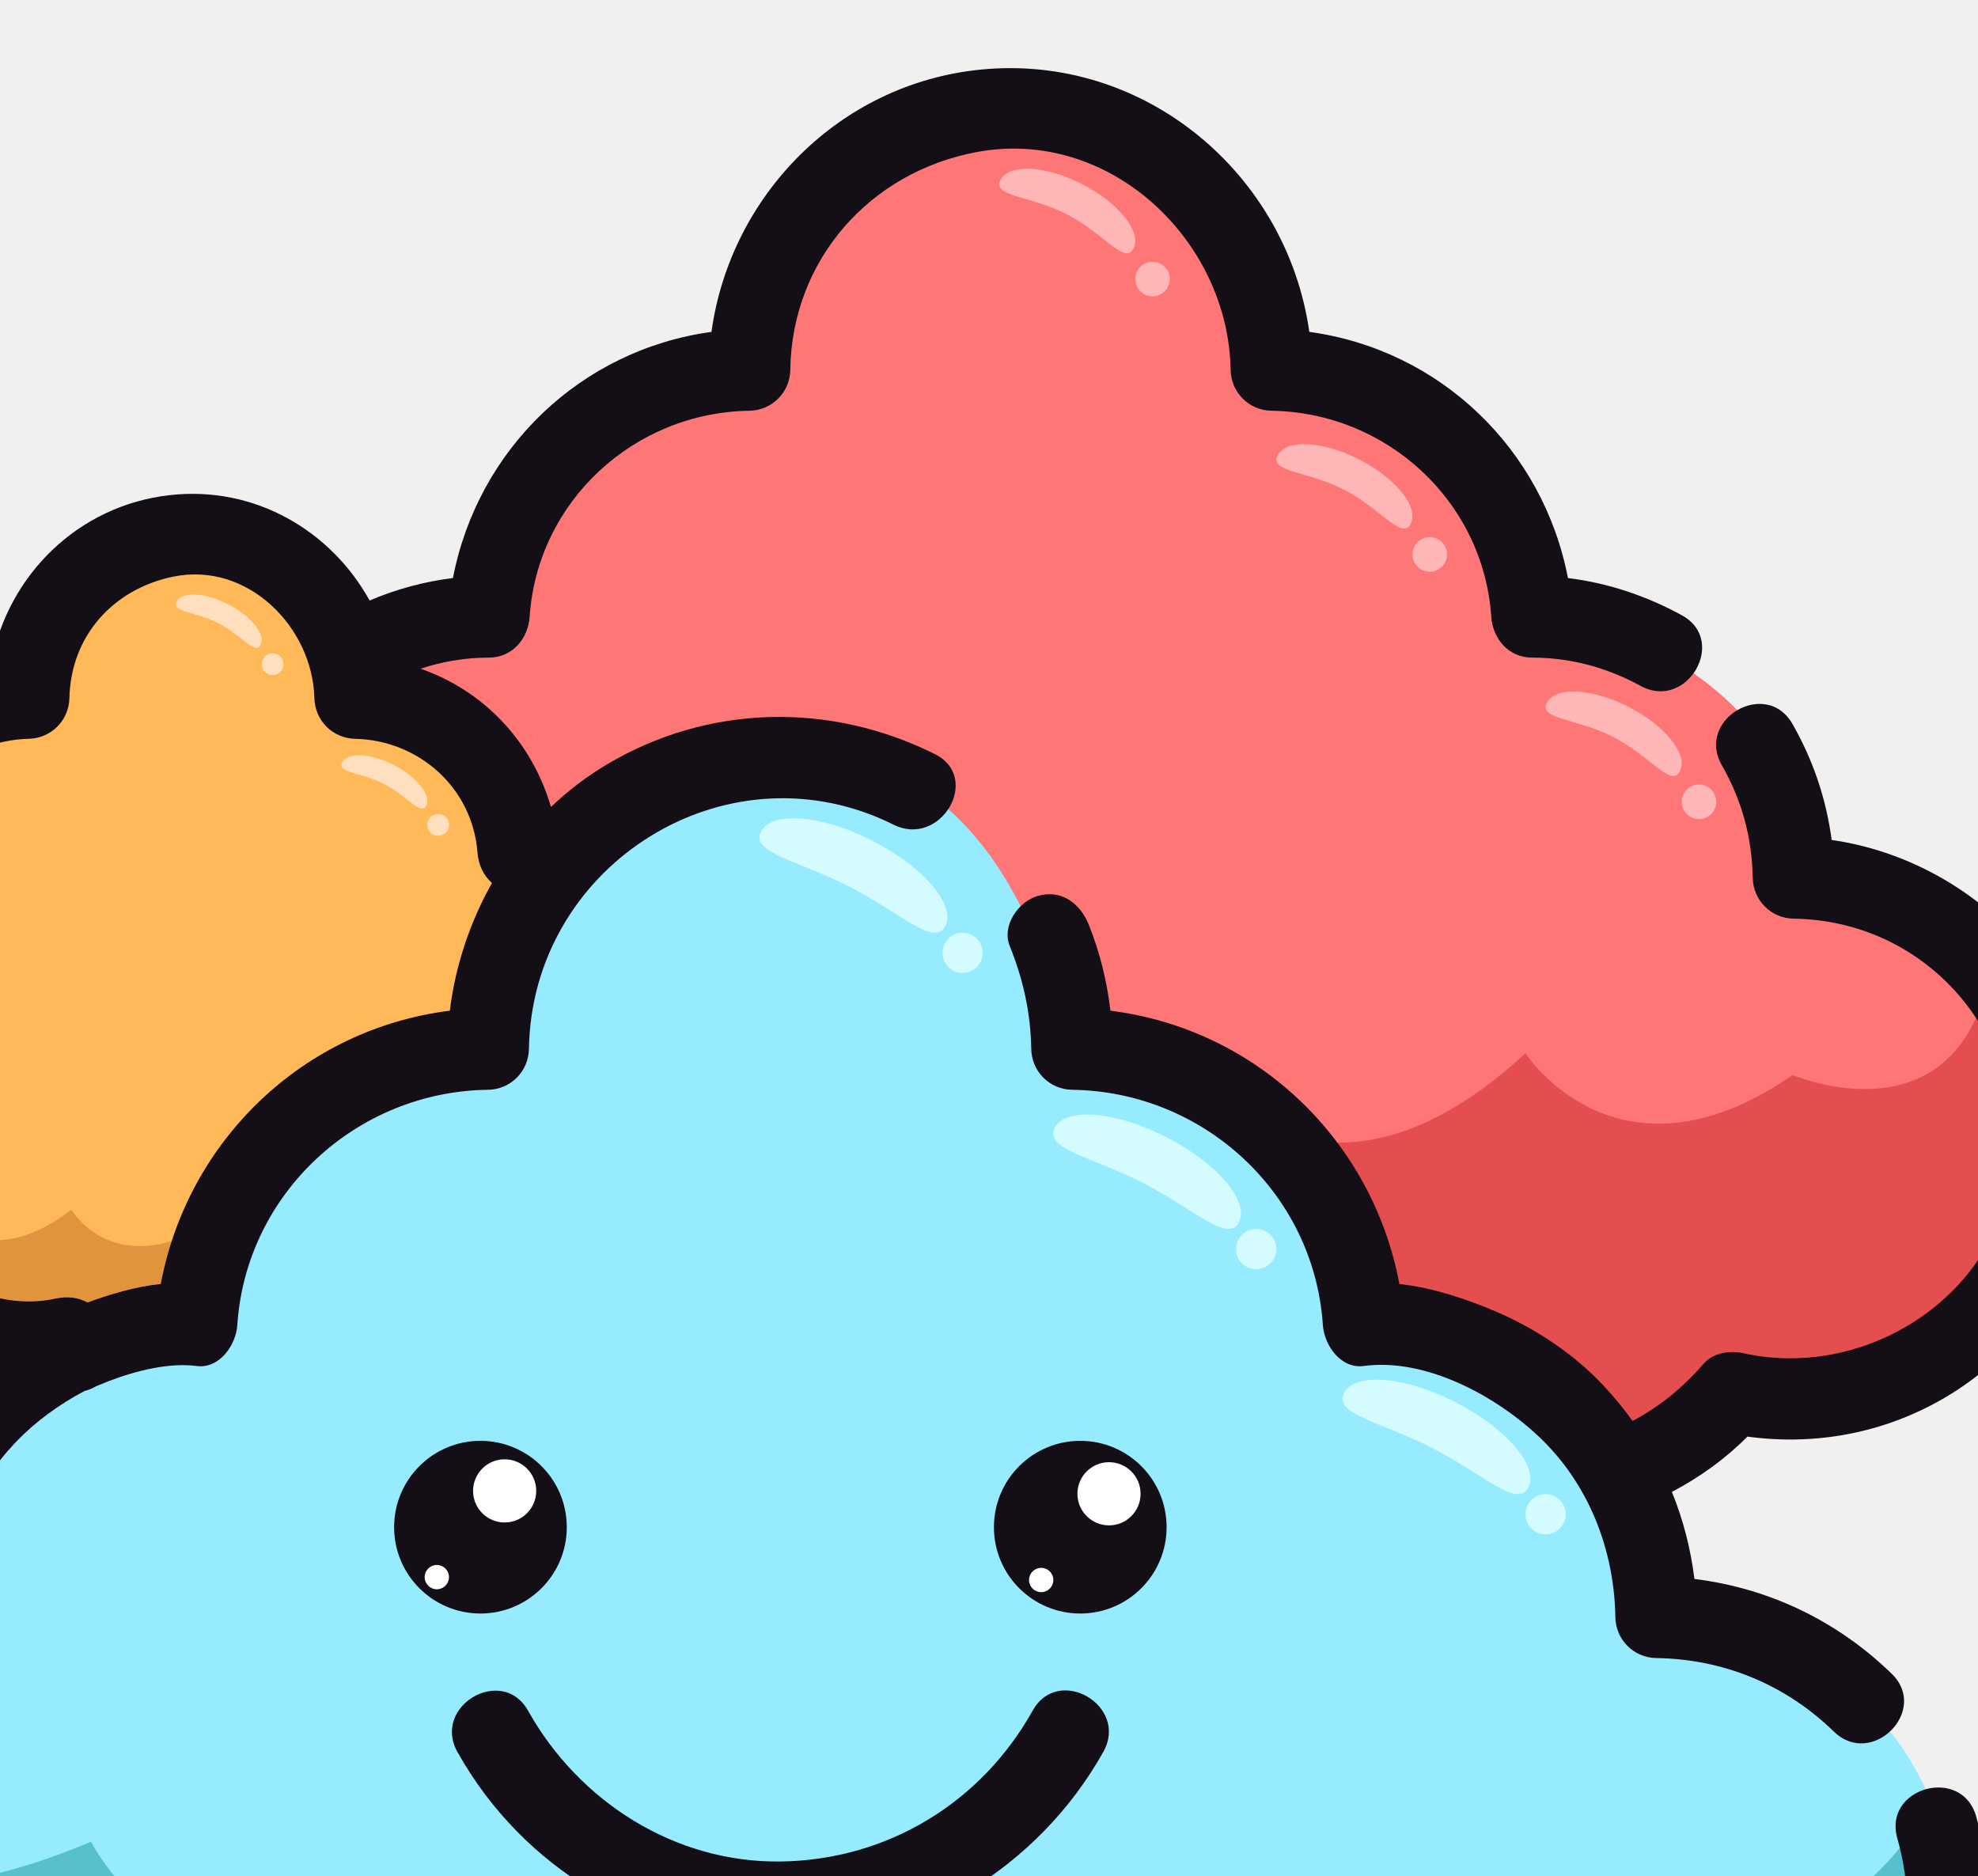
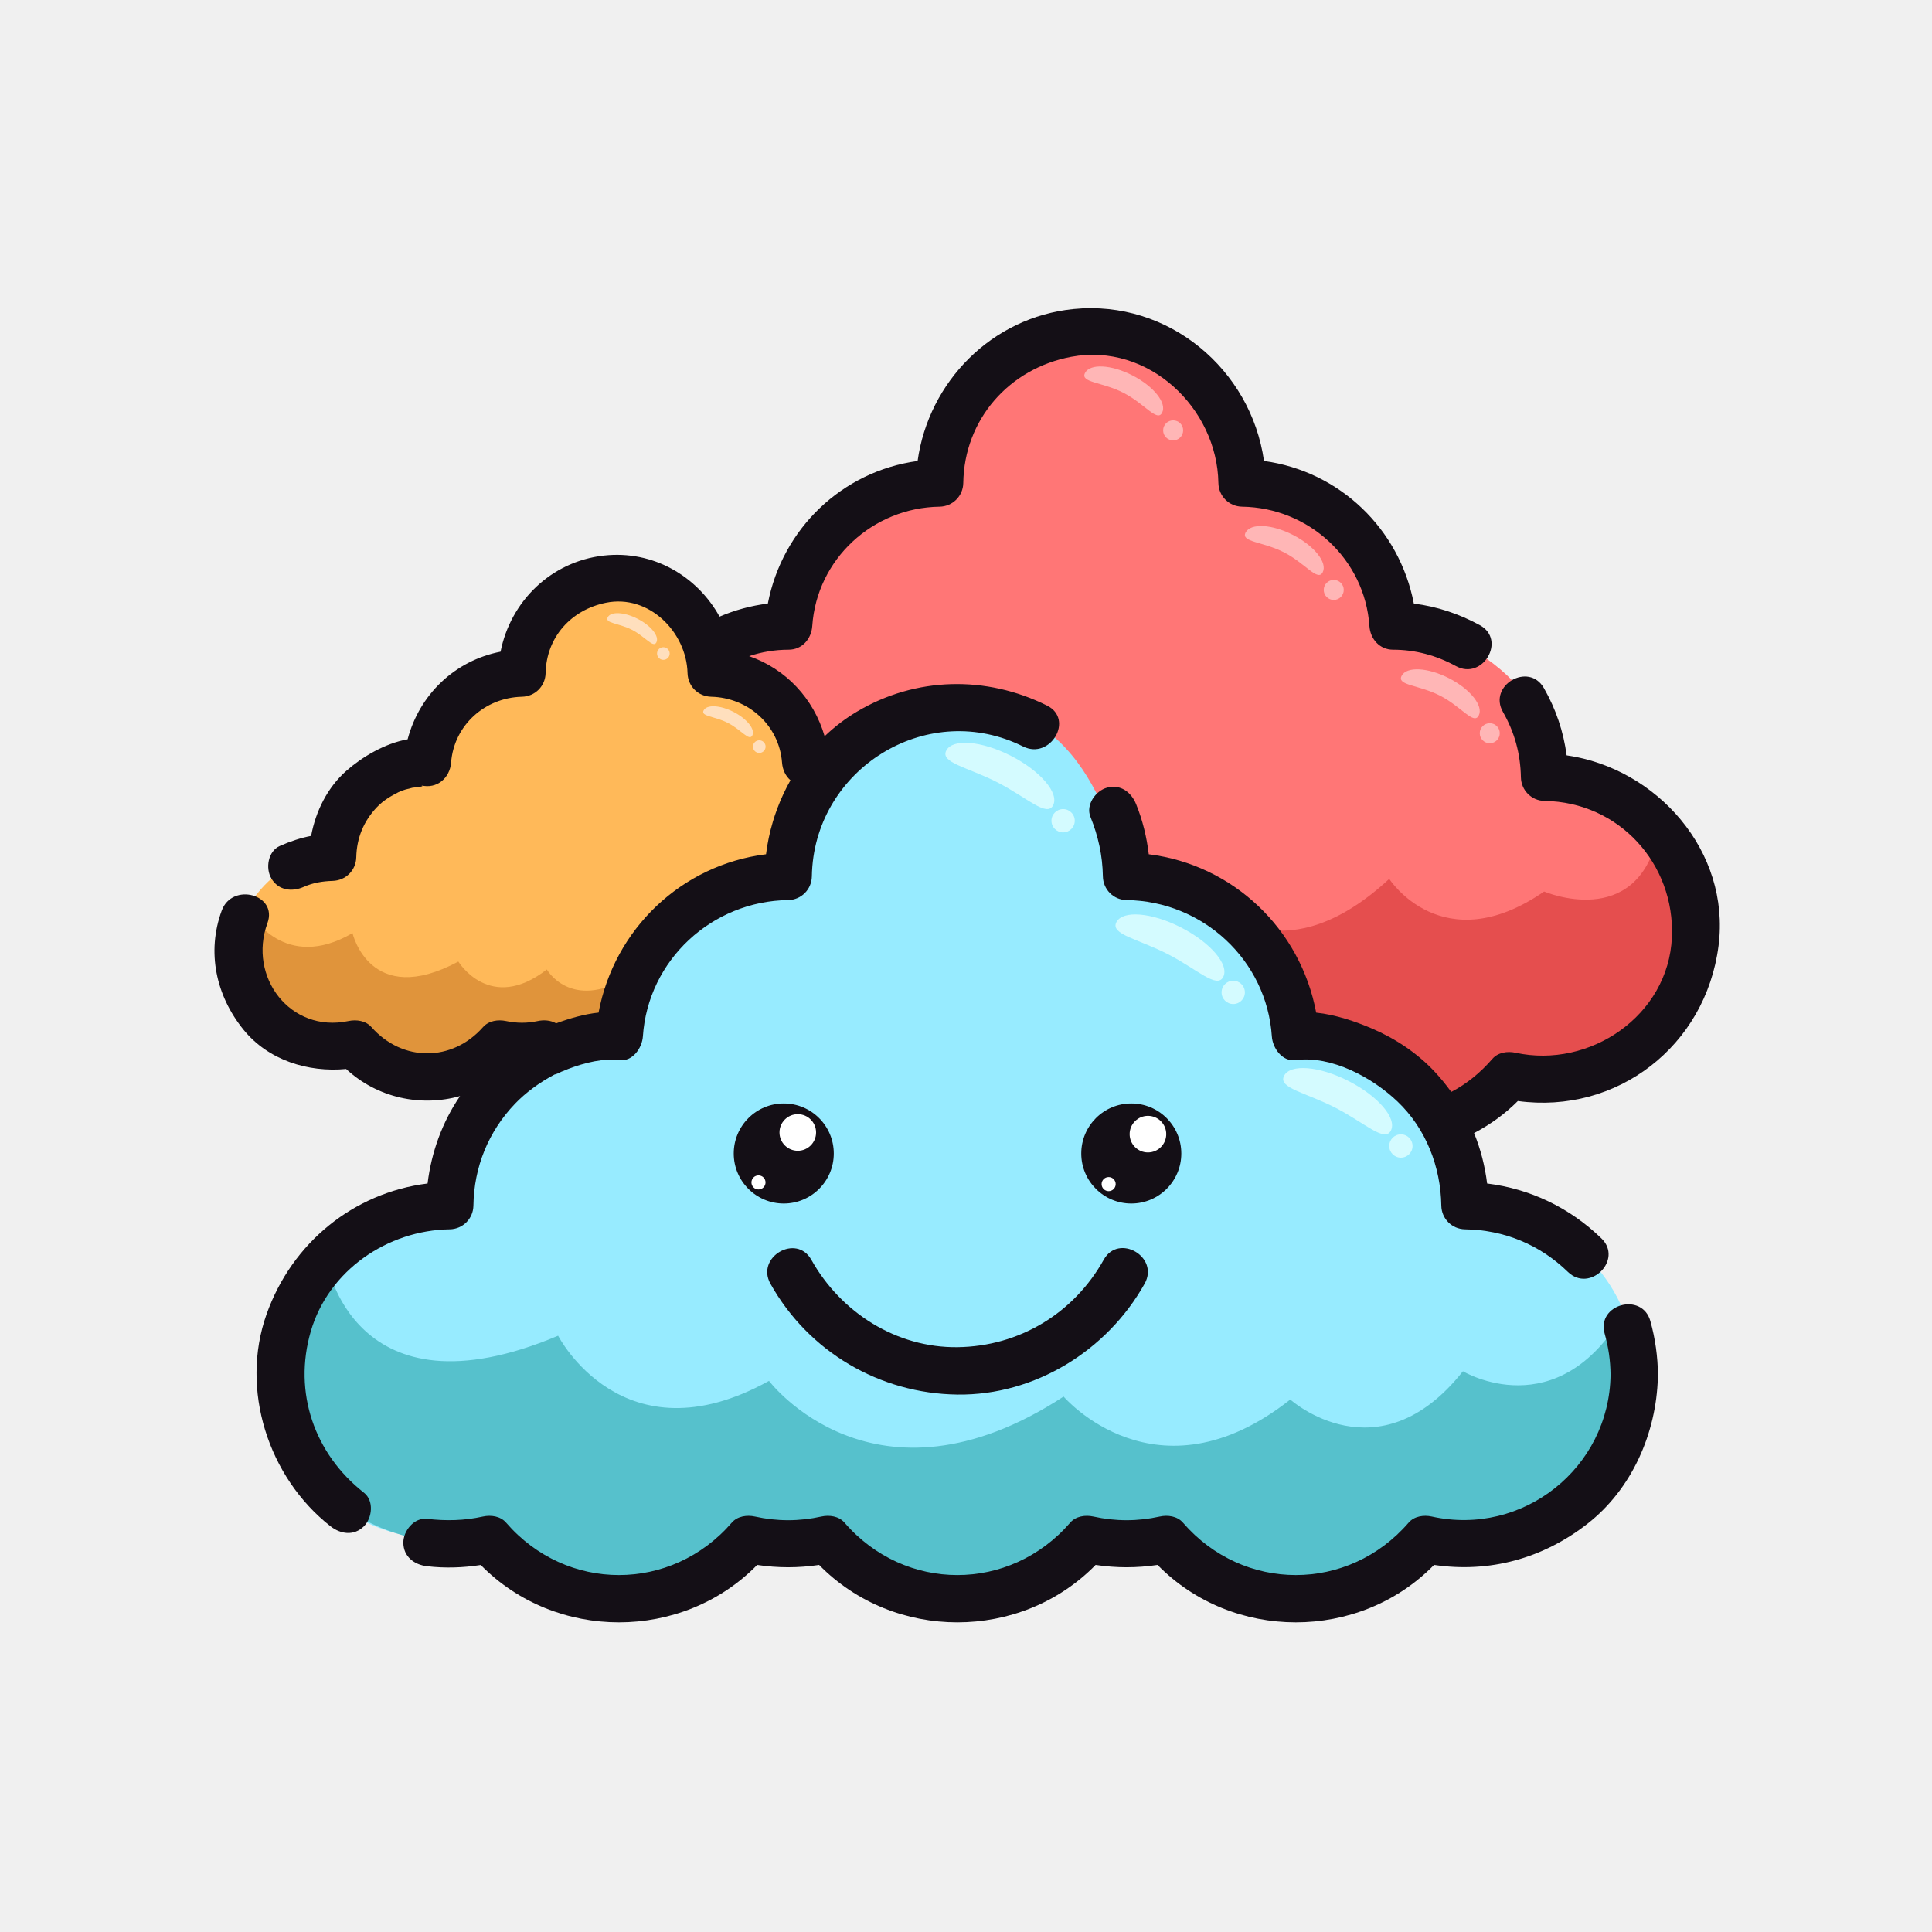
- <svg xmlns="http://www.w3.org/2000/svg" version="1.1" viewBox="323.84 797.6 362.74 343.88">
+ <svg xmlns="http://www.w3.org/2000/svg" version="1.1" viewBox="163.87 712.55 611.52 611.52" width="320" height="320">
  <g>
    <g>
      <path fill="#97EBFF" d="M306.772,1094.623c0,0,1.648-53.053,51.696-55.967c0,0,8.319-48.765,52.421-48.136     c0,0,8.93-59.522,63.57-54.569c0,0,47.104,9.351,44.592,52.057c0,0,50.242,1.433,55.267,50.648c0,0,48.989,3.363,53.385,52.353     c0,0,46.476,6.908,53.384,48.359c0,0,5.023,69.711-63.433,57.151c0,0-34.857,48.248-83.688,1.514l-25.592-0.257     c0,0-38.312,44.592-81.019,1.884l-23.388-1.257c0,0-44.596,45.848-84.085-0.627c0,0-50.166,13.4-63.355-33.18     c0,0-6.908-31.51,6.281-47.212C262.808,1117.384,278.51,1092.586,306.772,1094.623z" />
      <path fill="#56C1CC" d="M267.232,1111.786c0,0,8.293,50.922,73.296,23.551c0,0,20.446,39.957,66.747,14.3     c0,0,33.265,44.057,93.246,4.961c0,0,29.362,34.385,71.755,0.941c0,0,27.792,24.965,54.641-8.95c0,0,29.999,18.038,51.033-18.537     c0,0,11.927,83.069-60.297,68.468c0,0-43.336,46.363-83.688,1.514l-25.592-0.257c0,0-47.419,42.237-81.019,1.884l-23.388-1.257     c0,0-44.423,46.066-81.251,2.542c0,0-54.1,7.564-66.189-36.349C256.527,1164.596,249.047,1121.728,267.232,1111.786z" />
      <g>
        <path fill="#D4FBFF" d="M497.201,967.45c-1.978,3.859-8.288-2.48-17.626-7.265c-9.339-4.783-18.169-6.201-16.192-10.06      c1.977-3.859,11.15-3.109,20.488,1.675C493.21,956.584,499.177,963.591,497.201,967.45z" />
        <circle fill="#D4FBFF" cx="500.367" cy="972.332" r="3.689" />
      </g>
      <g>
        <path fill="#D4FBFF" d="M551.047,1021.776c-1.977,3.859-8.286-2.481-17.624-7.266c-9.339-4.784-18.17-6.2-16.193-10.059      c1.978-3.86,11.149-3.109,20.488,1.675C547.057,1010.91,553.023,1017.917,551.047,1021.776z" />
        <circle fill="#D4FBFF" cx="554.213" cy="1026.657" r="3.69" />
      </g>
      <g>
        <path fill="#D4FBFF" d="M604.117,1070.402c-1.977,3.858-8.286-2.48-17.626-7.265c-9.338-4.784-18.17-6.201-16.192-10.061      c1.977-3.858,11.149-3.108,20.489,1.676C600.126,1059.537,606.093,1066.543,604.117,1070.402z" />
        <circle fill="#D4FBFF" cx="607.283" cy="1075.283" r="3.689" />
      </g>
    </g>
    <path fill="#FFB959" d="M422.692,960.597c0,0-9.414-34.299-32.081-37.741c0,0-14.583-47.671-53.333-18.109l-7.333,18.109    c0,0-22.667,2.107-30.667,31.666c0,0-22.667-1.775-29.333,24.892c0,0-30.827,9.042-30.667,33.062c0,0-8.113,27.384,33.333,27.605    c0,0,12.91,21.746,46,10.529l12.053-2.979l27.803-8.975c0,0,12.698-47.696,52.421-48.136    C410.889,990.52,412.773,964.448,422.692,960.597z" />
    <path fill="#FF7676" d="M422.692,960.597c0,0-11.415-37.623-32.081-37.741c0,0,4.005-14.117,21.336-12.784    c0,0,9.998-42,46.665-44.667c0,0,7-45.333,47.5-47.333c0,0,35.747-0.667,51.79,45.333c0,0,44.05,3.999,49.38,45.333    c0,0,45.33,10.234,47.33,45.784c0,0,59.332,17.669,42.666,71.942c0,0-15.008,33.428-55.333,27.359l-20.331,15.083    c0,0-19.002-31.502-47.669-27.502c0,0-6.458-52.128-54.896-53.397c0,0-7.412-48.844-44.592-52.057    C474.459,935.951,438.772,935.79,422.692,960.597z" />
    <path fill="#E0943B" d="M243.447,1001.984c0,0,10.5,18.421,32,5.921c0,0,5.5,24,33.5,9c0,0,10,16.5,28,2.5    c0,0,7.5,13.178,25.5,2.589l-6.773,17.563l-25.009,8.073l-27.717,6.135l-17.634-3.155l-9.502-6.613l-21.092-0.092l-11.673-13.558    l-4.41-20.442L243.447,1001.984z" />
    <path fill="#E54E4E" d="M550.523,1000.395c0,0,20.717,20.344,53.07-9.656c0,0,16.841,26.185,49.02,4    c0,0,29.401,12.616,36.034-18.025c0,0,30.11,45.704-9.962,70.198l-36.739,6.912l-20.331,15.083c0,0-25.669-31.501-47.002-30.168    C574.613,1038.739,562.434,1004.718,550.523,1000.395z" />
    <path fill="#FFDFBD" d="M371.628,915.875c-0.99,1.923-3.45-1.776-7.706-3.967c-4.255-2.189-8.696-2.042-7.706-3.965    s5.242-1.706,9.498,0.484C369.97,910.618,372.618,913.953,371.628,915.875z" />
    <circle fill="#FFDFBD" cx="373.836" cy="919.405" r="2" />
    <g>
      <path fill="#FFDFBD" d="M401.99,945.346c-0.99,1.923-3.45-1.776-7.706-3.967c-4.255-2.189-8.696-2.042-7.706-3.965     s5.242-1.706,9.498,0.484C400.332,940.088,402.979,943.423,401.99,945.346z" />
      <circle fill="#FFDFBD" cx="404.197" cy="948.875" r="2" />
    </g>
    <g>
      <path fill="#FFB6B6" d="M531.7,843.182c-1.566,3.046-5.463-2.813-12.203-6.283c-6.741-3.467-13.772-3.233-12.205-6.279     c1.566-3.045,8.303-2.702,15.041,0.768C529.074,834.855,533.269,840.137,531.7,843.182z" />
      <circle fill="#FFB6B6" cx="535.197" cy="848.772" r="3.168" />
    </g>
    <g>
      <path fill="#FFB6B6" d="M582.533,893.682c-1.566,3.046-5.463-2.813-12.203-6.283c-6.741-3.467-13.772-3.233-12.205-6.279     c1.566-3.045,8.303-2.702,15.041,0.768C579.907,885.355,584.102,890.637,582.533,893.682z" />
      <circle fill="#FFB6B6" cx="586.03" cy="899.272" r="3.168" />
    </g>
    <g>
      <path fill="#FFB6B6" d="M631.913,939.043c-1.566,3.046-5.463-2.813-12.203-6.283c-6.741-3.467-13.772-3.233-12.205-6.279     c1.566-3.045,8.303-2.702,15.041,0.768C629.287,930.716,633.481,935.999,631.913,939.043z" />
      <circle fill="#FFB6B6" cx="635.41" cy="944.633" r="3.168" />
    </g>
    <g>
      <circle fill="#140F16" cx="521.946" cy="1077.655" r="15.833" />
      <circle fill="#140F16" cx="411.948" cy="1077.655" r="15.833" />
      <path fill="#140F16" d="M279.074,1185.028c-15.707-12.319-22.453-31.746-16.836-51.06c5.617-19.312,24.295-32.019,43.979-32.313     c4.131-0.062,7.443-3.365,7.5-7.5c0.17-12.196,4.727-23.437,13.168-32.25c3.291-3.436,7.68-6.725,12.518-9.257     c0.076-0.019,0.156-0.03,0.229-0.051c0.65-0.179,1.268-0.452,1.842-0.795c0.143-0.056,0.287-0.111,0.43-0.172     c4.734-2.014,11.082-3.936,16.484-3.662c0.492,0.034,0.986,0.062,1.471,0.127c4.246,0.569,7.258-3.854,7.5-7.5     c1.607-24.209,21.9-42.841,45.98-43.15c4.135-0.053,7.438-3.372,7.5-7.5c0.016-1.014,0.066-2.017,0.145-3.01     c0.006-0.069,0.01-0.139,0.016-0.209c2.652-31.961,37.119-52.644,66.713-37.893c8.629,4.302,16.229-8.636,7.57-12.951     c-19.236-9.589-41.537-9.134-60.098,1.873c-3.764,2.232-7.203,4.872-10.303,7.83c-3.488-11.971-12.311-21.332-23.912-25.357     c3.992-1.312,8.154-2.033,12.498-2.033c4.299,0,7.223-3.423,7.5-7.5c1.445-21.229,19.203-37.465,40.301-37.771     c4.131-0.06,7.439-3.367,7.5-7.5c0.285-20.144,14.57-36.286,34.199-39.943c24.385-4.544,46.15,16.196,46.551,39.943     c0.068,4.133,3.359,7.439,7.5,7.5c21.094,0.306,38.855,16.546,40.299,37.771c0.277,4.077,3.201,7.5,7.5,7.5     c7.041,0,13.723,1.816,19.885,5.186c8.49,4.643,16.059-8.311,7.57-12.951c-6.523-3.567-13.568-5.931-20.889-6.826     c-4.57-23.685-23.461-41.871-47.432-45.144c-4.09-28.937-30.178-51.098-60.301-48.094c-25.865,2.58-45.865,23.05-49.34,48.097     c-23.963,3.28-42.84,21.46-47.408,45.14c-5.268,0.642-10.402,2.041-15.279,4.118c-7.051-12.75-20.982-21.091-36.662-19.322     c-16.732,1.888-29.506,14.521-32.652,30.424c-14.484,2.832-25.666,13.542-29.42,27.739c-7.207,1.26-14.459,5.627-19.354,9.935     c-6.031,5.311-9.73,12.796-11.189,20.63c-3.373,0.658-6.619,1.727-9.912,3.192c-3.736,1.663-4.584,7.029-2.689,10.261     c2.232,3.813,6.525,4.354,10.26,2.69c2.916-1.297,5.973-1.806,9.133-1.895c4.158-0.117,7.406-3.325,7.5-7.5     c0.139-6.102,2.359-11.48,6.582-15.888c1.959-2.043,4.316-3.459,6.828-4.72c1.352-0.68,2.91-1.015,4.367-1.381     c0.354-0.089,4.445-0.323,2.74-0.739c5,1.22,9.115-2.316,9.494-7.232c0.908-11.819,10.736-20.562,22.42-20.83     c4.156-0.096,7.406-3.341,7.5-7.5c0.256-11.392,8.066-19.996,19.066-22.245c13.625-2.787,25.518,9.272,25.854,22.245     c0.107,4.158,3.332,7.404,7.5,7.5c11.684,0.269,21.508,9.01,22.41,20.83c0.18,2.369,1.166,4.303,2.668,5.604     c-1.605,2.842-2.99,5.812-4.141,8.876c0,0.003-0.002,0.007-0.004,0.011c-0.283,0.754-0.557,1.513-0.811,2.277     c-0.178,0.525-0.338,1.056-0.502,1.586c-0.039,0.133-0.082,0.266-0.121,0.398c-0.998,3.33-1.719,6.759-2.152,10.272     c-26.789,3.352-48.051,23.687-53.01,50.119c-4.516,0.467-9.154,1.824-13.434,3.401c-1.725-0.992-3.889-1.146-5.809-0.729     c-3.355,0.729-6.672,0.707-10.033,0c-2.535-0.533-5.477-0.129-7.297,1.929c-9.783,11.063-25.52,11.062-35.303,0     c-1.82-2.058-4.762-2.462-7.297-1.929c-18.445,3.879-31.859-14.042-25.631-30.985c3.346-9.1-11.154-12.987-14.463-3.988     c-4.846,13.178-1.805,26.95,6.861,37.68c7.828,9.693,20.479,13.615,32.508,12.467c9.904,9.202,23.721,12.058,36.061,8.574     c-5.619,8.203-9.08,17.784-10.283,27.671c-23.416,2.942-42.9,18.711-50.953,41.347c-8.49,23.865,0.545,51.711,20.213,67.139     c3.213,2.521,7.457,3.148,10.607,0C281.703,1193.005,282.297,1187.556,279.074,1185.028z" />
      <path fill="#140F16" d="M686.242,1130.691c-2.613-9.298-17.086-5.343-14.465,3.988c1.215,4.323,1.824,8.544,1.869,13.035     c-0.379,29.487-27.764,51.24-56.605,44.848c-2.498-0.553-5.523-0.128-7.299,1.929c-19.105,22.142-52.34,22.124-71.451,0     c-1.777-2.056-4.801-2.482-7.299-1.929c-7.021,1.558-14.049,1.557-21.07,0c-2.498-0.554-5.521-0.127-7.299,1.929     c-19.117,22.132-52.334,22.132-71.453,0c-1.775-2.056-4.799-2.482-7.297-1.929c-7.021,1.558-14.049,1.558-21.072,0     c-2.496-0.554-5.521-0.127-7.297,1.929c-19.117,22.132-52.336,22.132-71.453,0c-1.775-2.056-4.801-2.482-7.297-1.929     c-5.9,1.309-11.725,1.437-17.719,0.735c-4.07-0.477-7.5,3.772-7.5,7.5c0,4.448,3.441,7.024,7.5,7.5     c5.723,0.67,11.375,0.479,17.004-0.394c23.742,24.216,63.764,24.21,87.496-0.02c6.547,0.983,13.059,0.983,19.604,0     c23.74,24.236,63.777,24.235,87.518,0c6.545,0.983,13.057,0.983,19.602,0c23.736,24.229,63.795,24.247,87.523-0.004     c17.525,2.6,34.467-2.002,48.605-13.069c14.025-10.976,21.756-28.647,22.227-46.214c0.025-0.285,0.037-0.579,0.033-0.883     C688.588,1141.969,687.795,1136.223,686.242,1130.691z" />
      <path fill="#140F16" d="M659.744,951.633c-0.99-7.483-3.379-14.615-7.201-21.294c-4.803-8.392-17.764-0.839-12.951,7.57     c3.684,6.438,5.541,13.24,5.676,20.655c0.074,4.132,3.355,7.441,7.5,7.5c23.508,0.334,41.285,19.846,40.291,43.143     c-1.061,24.85-26.031,41.692-49.508,36.555c-2.508-0.548-5.51-0.127-7.297,1.929c-3.758,4.323-8.053,7.887-13.031,10.478     c-1.617-2.247-3.387-4.412-5.32-6.477c-5.473-5.847-12.426-10.438-19.752-13.584c-5.121-2.198-11.563-4.41-17.68-5.038     c-4.953-26.435-26.207-46.771-52.994-50.128c-0.641-5.42-1.928-10.719-3.996-15.839c-1.529-3.787-4.939-6.417-9.227-5.238     c-3.6,0.99-6.771,5.429-5.238,9.227c2.473,6.124,3.83,12.246,3.941,18.854c0.068,4.127,3.359,7.447,7.5,7.5     c24.084,0.31,44.373,18.938,45.98,43.15c0.242,3.646,3.254,8.069,7.5,7.5c11.418-1.531,24.34,5.55,32.271,13.106     c9.012,8.585,13.676,20.632,13.867,32.953c0.064,4.134,3.365,7.438,7.5,7.5c12.385,0.186,23.695,4.856,32.578,13.491     c6.938,6.741,17.555-3.855,10.607-10.607c-10.016-9.734-22.553-15.706-36.184-17.388c-0.686-5.539-2.064-10.89-4.131-15.964     c5.092-2.678,9.752-6.02,13.855-10.14c31.271,4.259,59.436-17.3,63.523-49.118C711.678,981.951,688.275,955.733,659.744,951.633z     " />
      <path fill="#140F16" d="M466.947,1153.963c24.492,0.303,47.41-13.95,59.232-35.115c4.723-8.453-8.234-16.014-12.951-7.57     c-9.496,16.998-26.775,27.444-46.281,27.686c-19.363,0.239-36.934-10.981-46.26-27.646c-4.725-8.44-17.682-0.879-12.953,7.57     C419.791,1140.428,442.305,1153.659,466.947,1153.963z" />
    </g>
    <g>
      <circle fill="#FFFFFF" cx="527.217" cy="1071.531" r="5.792" />
      <circle fill="#FFFFFF" cx="514.779" cy="1087.343" r="2.229" />
    </g>
    <g>
      <circle fill="#FFFFFF" cx="416.386" cy="1071.001" r="5.792" />
      <circle fill="#FFFFFF" cx="403.948" cy="1086.814" r="2.229" />
    </g>
  </g>
</svg>
